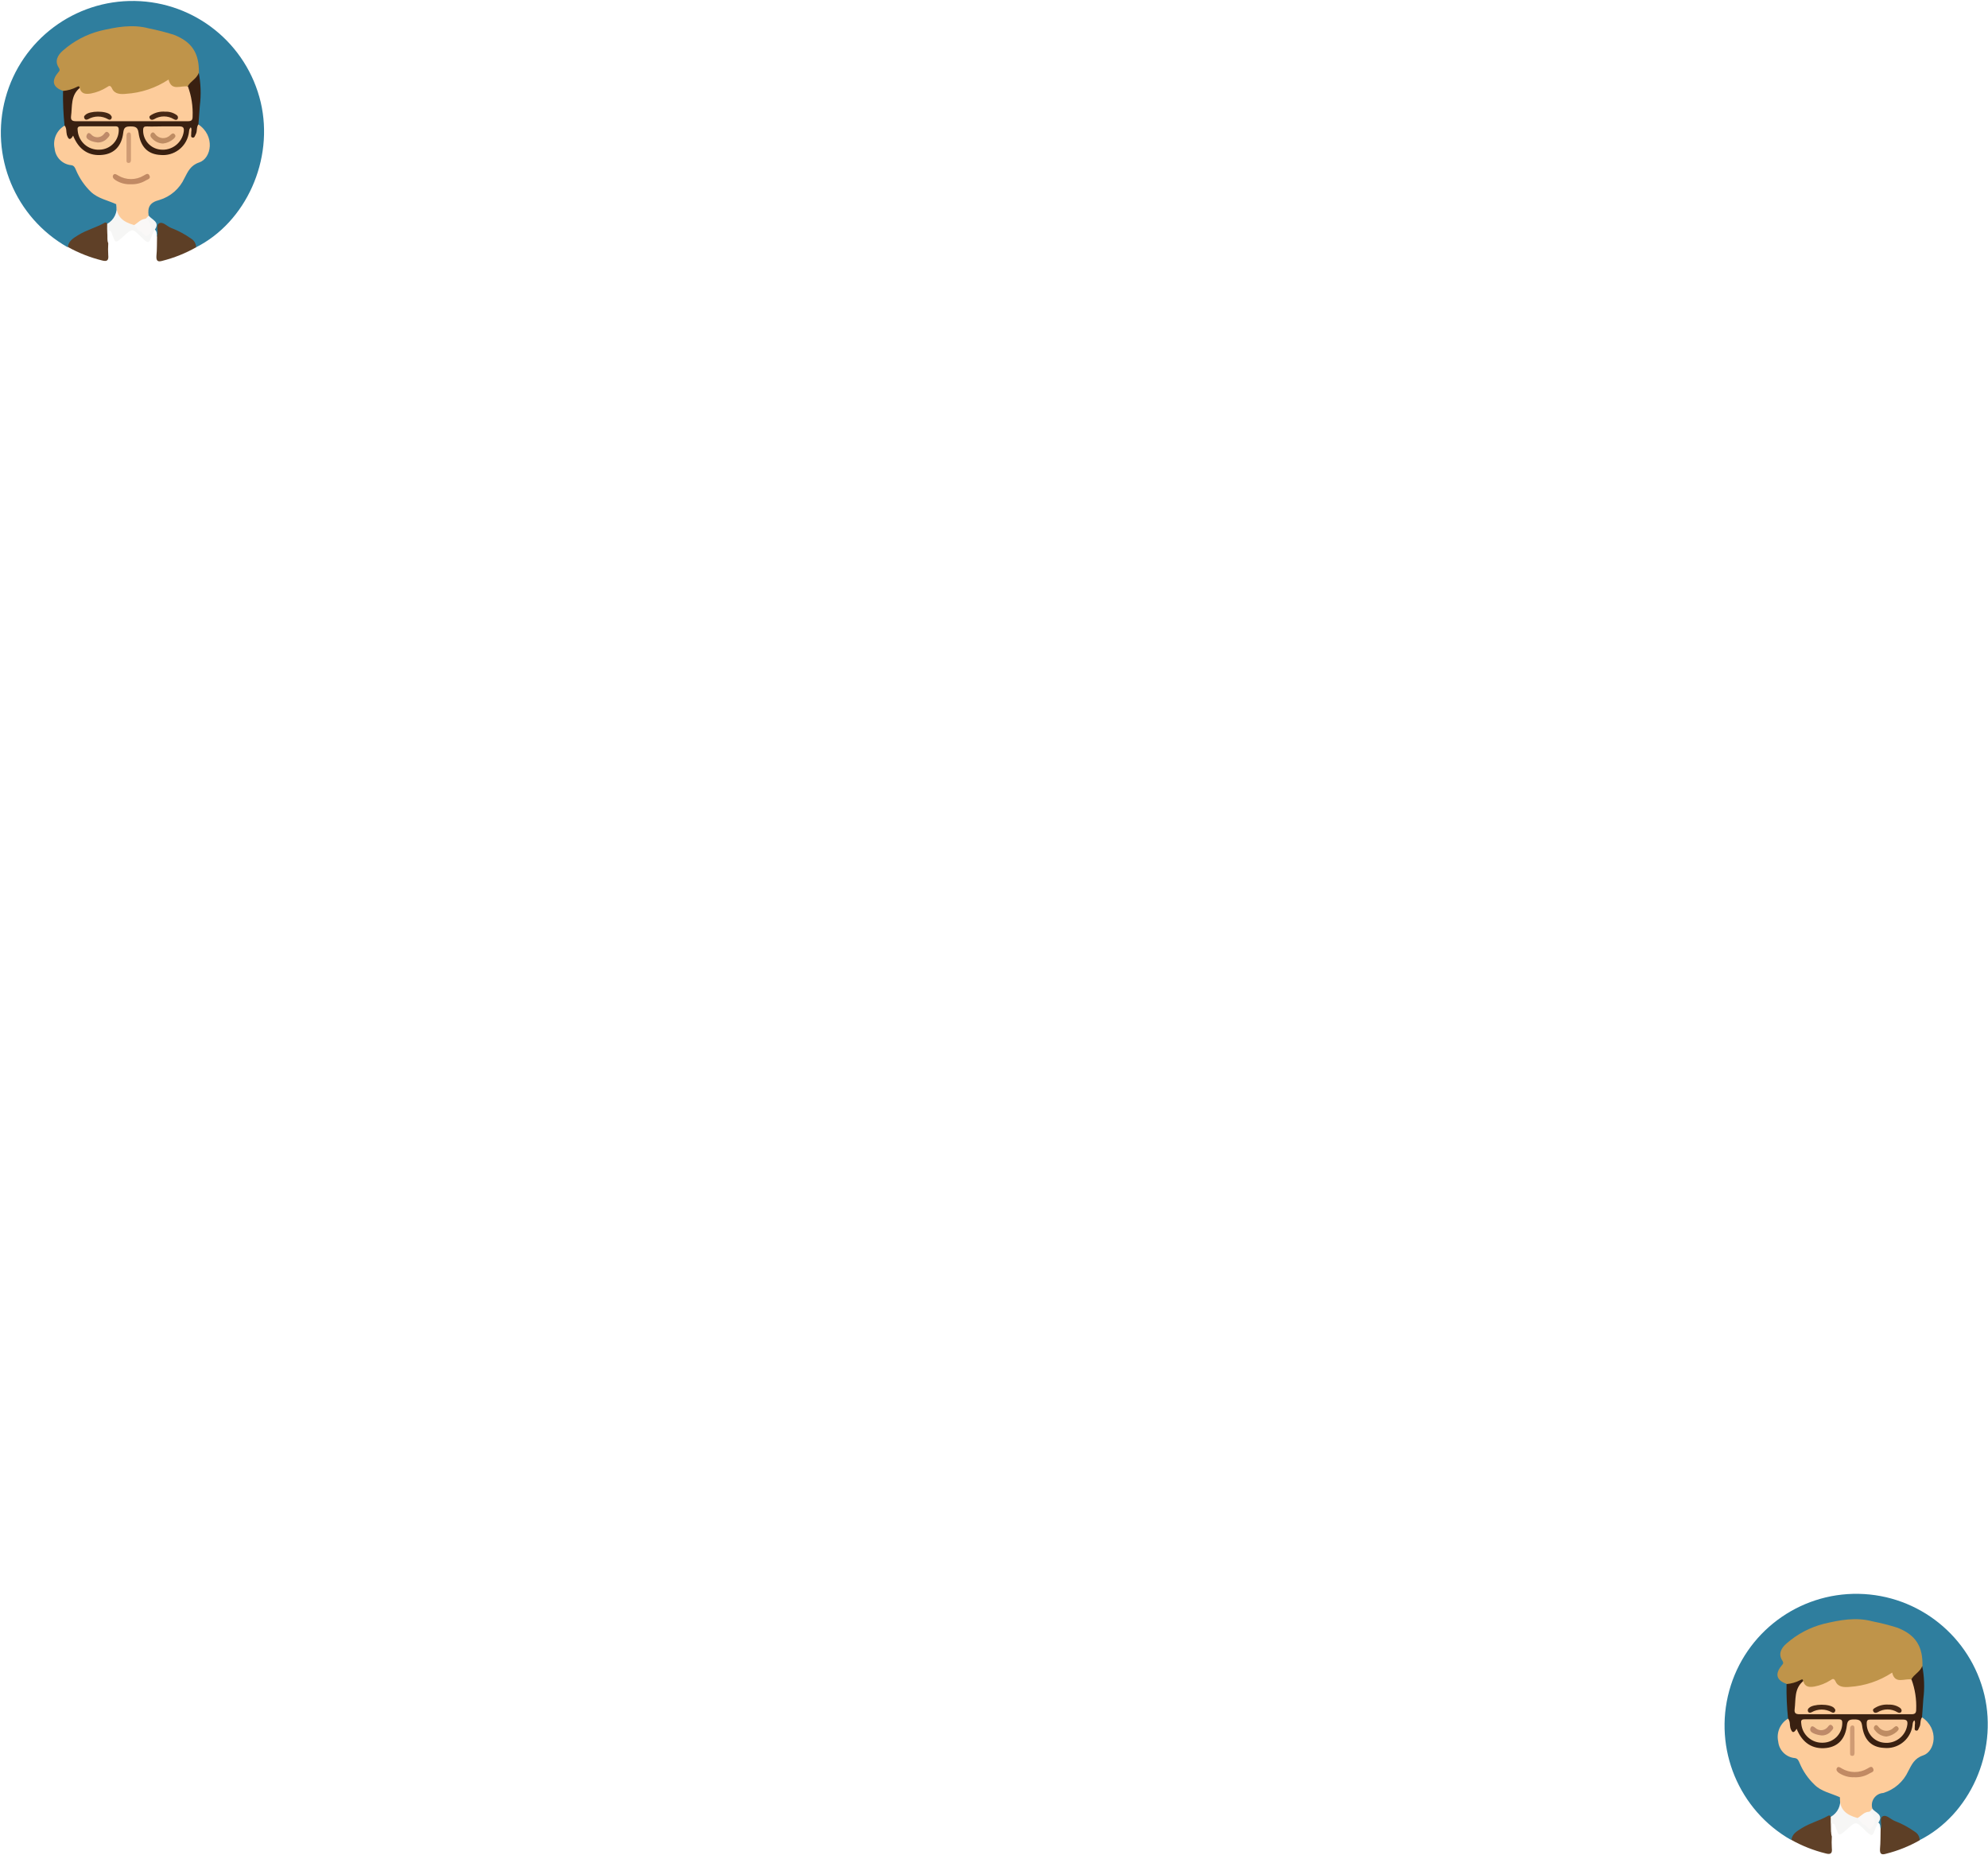
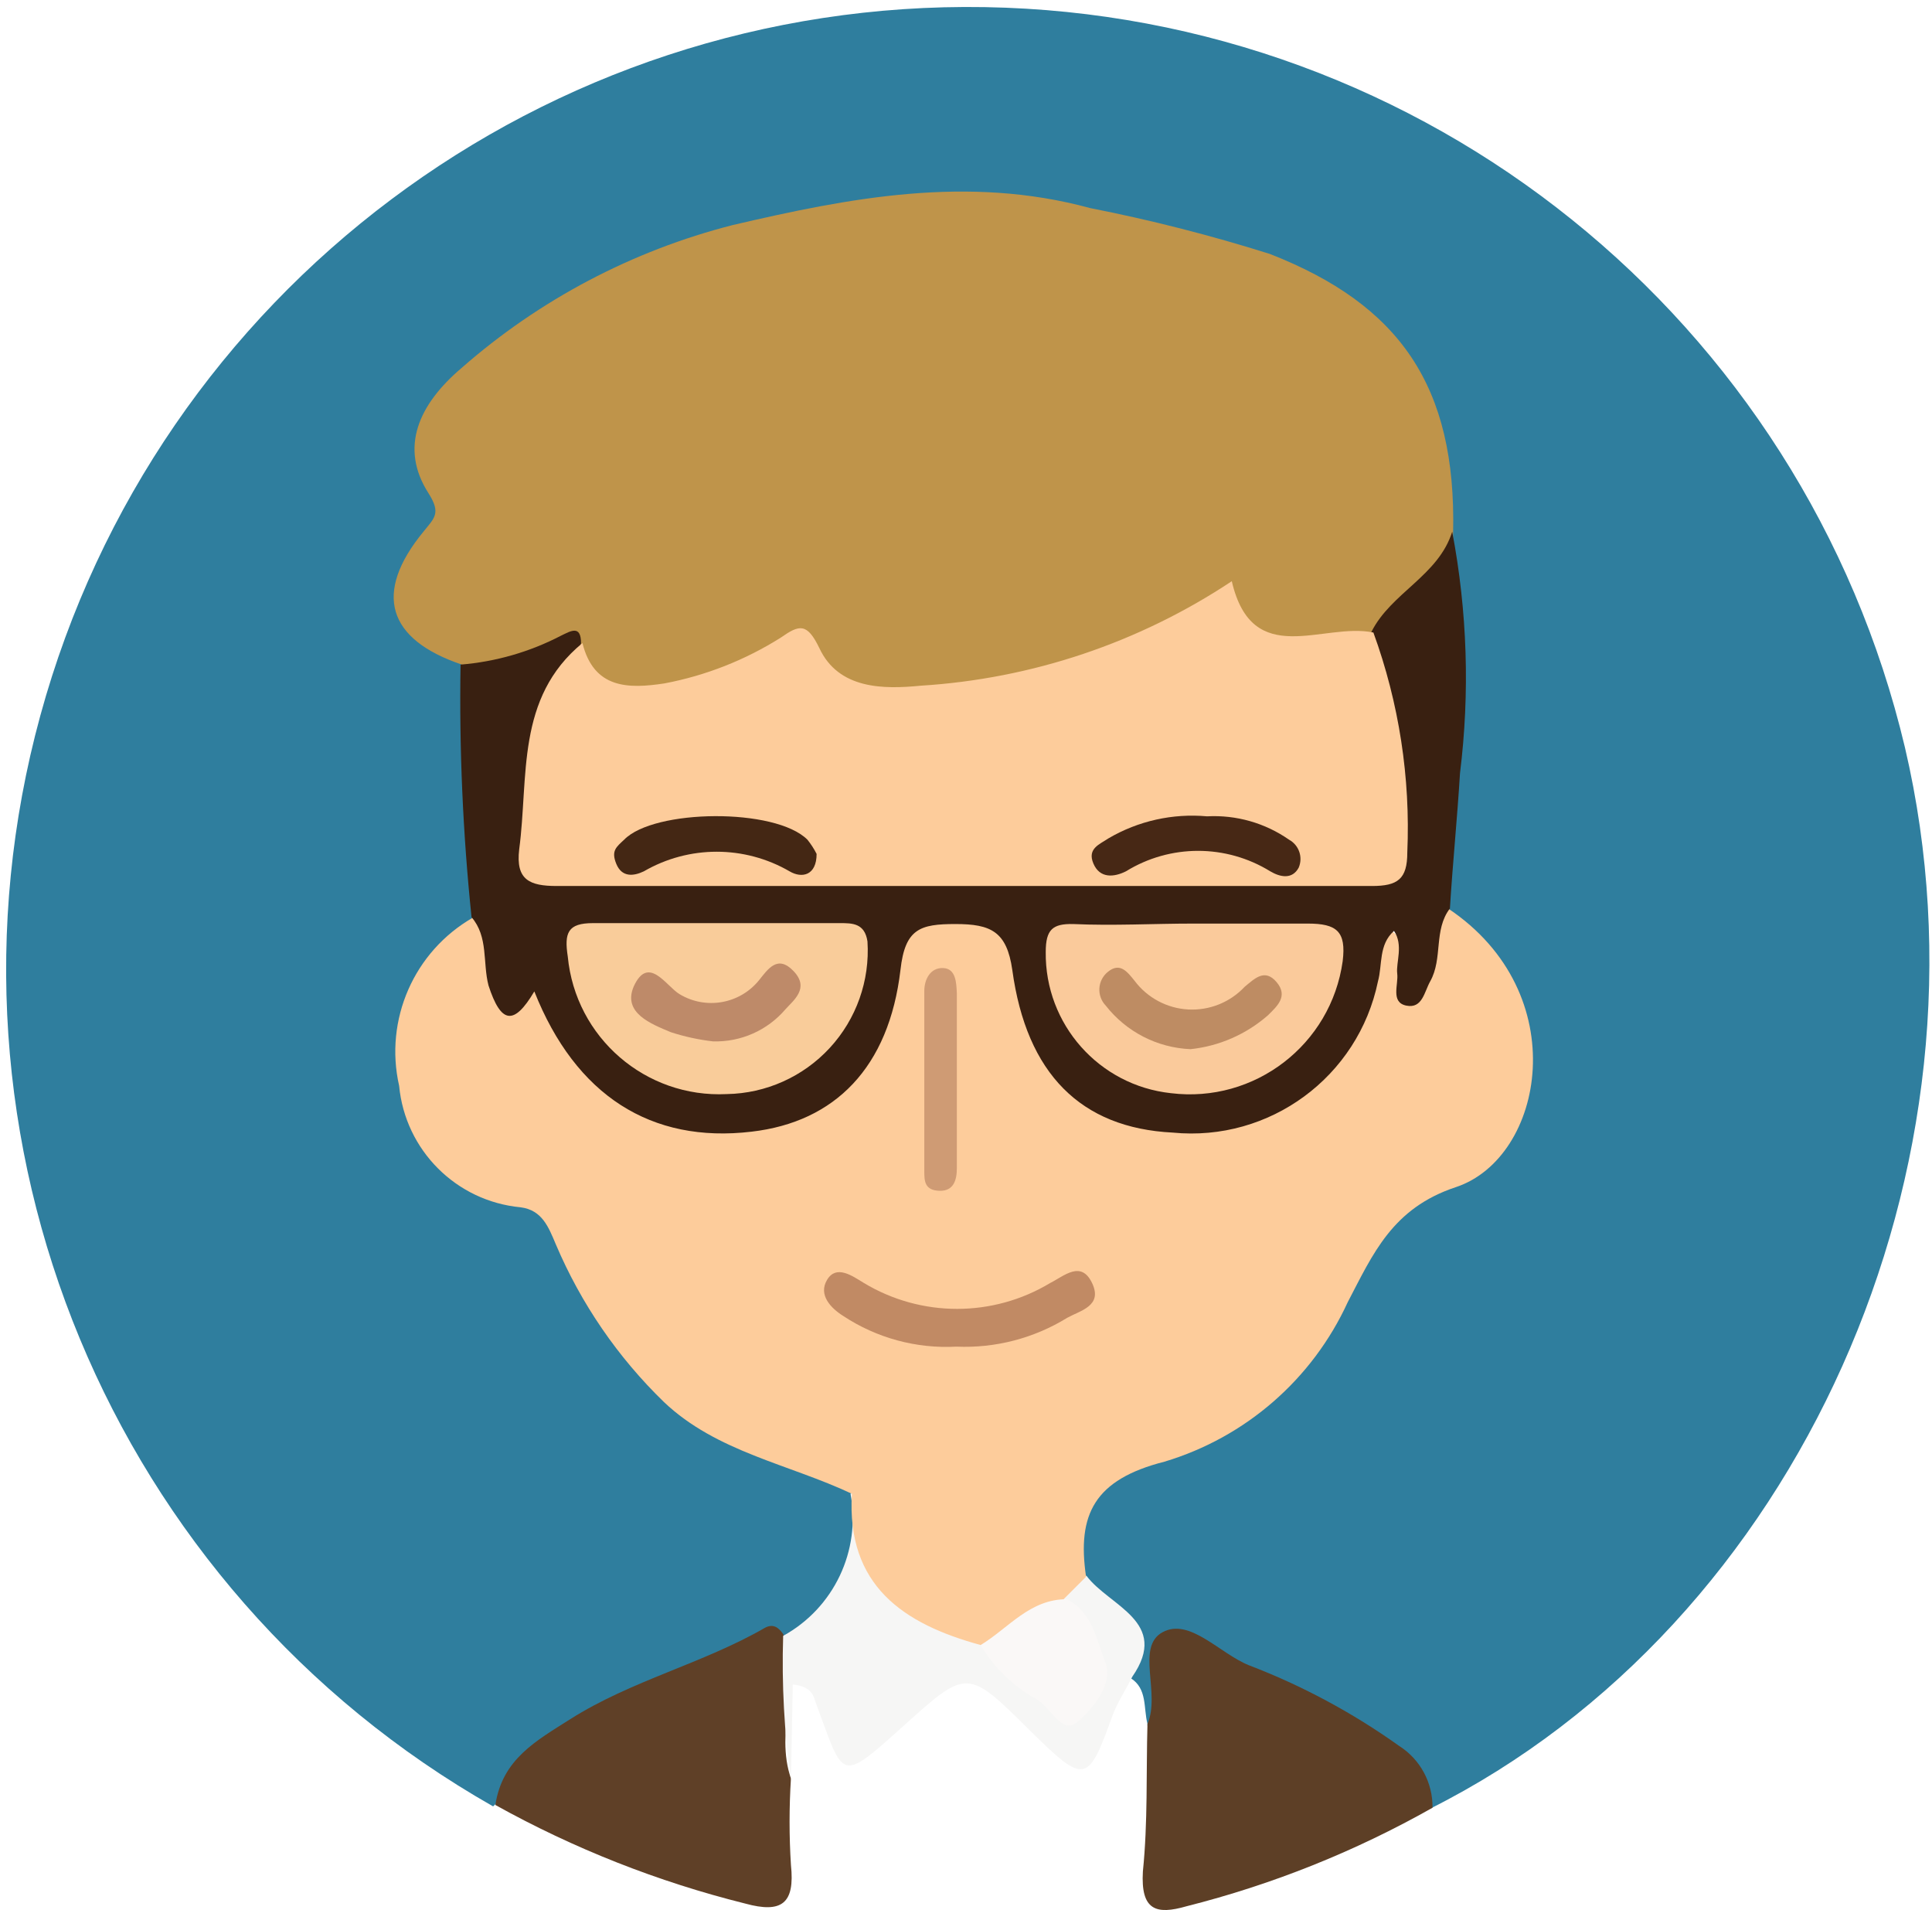
- <svg xmlns="http://www.w3.org/2000/svg" viewBox="0 0 316.97 295.68">
-   <g transform="translate(-1.6 -1.85)">
-     <path d="m301.45 293.48c-.09-.35 0-.77-.37-1 .12-1-.7-1.52-1.13-2.25-.19-1.88-.12-2.09 1.57-2.67a7.94 7.94 0 0 0 4.67-4.53 2 2 0 0 1 1.21-1.21 3.11 3.11 0 0 0 1.3-5.14c-.33-.39-.8-.68-.9-1.24-.18-2.19.35-4.36.16-6.55a4 4 0 0 0 -.08-1.19 1.24 1.24 0 0 1 -.08-.46c.34-2.09-.79-3.44-2.25-4.68a8.21 8.21 0 0 0 -3.94-1.56 18 18 0 0 0 -4.23-.62 17.46 17.46 0 0 0 -11 4 1.74 1.74 0 0 0 -.44 1.86 1.73 1.73 0 0 1 -.06 1.37c-.77 1.31-.71 1.44.51 2.44a.68.68 0 0 1 .21.29 41.75 41.75 0 0 1 .35 5.37 4.27 4.27 0 0 1 -.91 1.24 3 3 0 0 0 1.4 4.86 2.27 2.27 0 0 1 1.44 1.3 7.85 7.85 0 0 0 5.16 4.65 1.46 1.46 0 0 1 1 .64c.34 1.68.1 2.23-1.35 3.18-1.66.73-3.37 1.32-5 2.22-.66.38-1 1-1.51 1.45a21 21 0 1 1 30.82-23.1c2.14 9.14-2.33 19.11-10.36 23.14-1.26-1.86-3.37-2.38-5.22-3.32-.35-.18-.5 0-.53.37s.06.89-.32 1.23h-.08z" fill="#2f7e9e" />
-     <path d="m287.22 295.24c.15-1 .89-1.39 1.63-1.86 1.34-.85 2.89-1.21 4.26-2 .18-.1.29 0 .39.14.4 1-.19 2.11.17 3.15a14.91 14.91 0 0 0 0 1.89c.1.83-.19 1.06-1 .83a22 22 0 0 1 -5.45-2.15z" fill="#5f4027" />
-     <path d="m301.45 293.48c.29-.67-.26-1.68.33-2s1.24.46 1.88.72a14.63 14.63 0 0 1 3.28 1.76 1.55 1.55 0 0 1 .73 1.34 21.32 21.32 0 0 1 -5.37 2.15c-.66.19-1 .09-.95-.76.1-1.07.07-2.15.1-3.21z" fill="#5d3f26" />
-     <path d="m293.67 294.71a18.43 18.43 0 0 1 -.17-3.15 2.94 2.94 0 0 0 1.47-3.1c.2-.07.35.06.34.2-.12 1.73 1.17 2.27 2.4 2.86.49.27.82.74 1.28 1.05.25.17.5.51.82.28a.8.8 0 0 0 .2-1.07 4.42 4.42 0 0 1 -.41-1c0-.34.15-.55.51-.53.5.66 1.84.94 1 2.2a7.27 7.27 0 0 0 -.43.83c-.54 1.51-.6 1.52-1.8.34-1.37-1.35-1.37-1.35-2.77-.1s-1.29 1.16-1.9-.46c-.06-.18-.06-.4-.51-.45z" fill="#f6f6f5" />
-     <path d="m286.49 270.37c-1.64-.55-1.94-1.57-.84-2.91.24-.3.39-.39.11-.84-.64-1-.22-1.94.72-2.73a14.36 14.36 0 0 1 5.91-3.11c2.54-.6 5.13-1.11 7.81-.38a36.44 36.44 0 0 1 3.92 1c2.84 1.11 4.07 2.89 4 6.07 0 1.22-1 1.69-1.81 2.34-1.05.18-2.11.44-3-.46-.34-.35-.66 0-1 .13a17.27 17.27 0 0 1 -5.36 1.59 3.16 3.16 0 0 1 -2.69-.63 1 1 0 0 0 -1.29-.11 7.61 7.61 0 0 1 -2 .72 1.66 1.66 0 0 1 -2-.84c-.4-.43-.7.09-1 .13s-.97.48-1.48.03z" fill="#bf944a" />
-     <path d="m297.78 291.75c-1.69-.45-2.93-1.29-2.81-3.3-1.38-.65-3-.91-4.1-2.05a10.17 10.17 0 0 1 -2.33-3.4c-.16-.38-.3-.75-.77-.81a2.93 2.93 0 0 1 -2.65-2.64 3.4 3.4 0 0 1 1.61-3.68.75.75 0 0 1 .5.62c.12.45.11.94.85.88.37 0 .46.49.63.8a4 4 0 0 0 4.35 2c1.39-.22 2.31-1.18 2.65-3 .17-.88.47-1.37 1.45-1.35a1.49 1.49 0 0 1 1.69 1.42 3.25 3.25 0 0 0 3.07 3 3.78 3.78 0 0 0 4.06-2.48c.1-.26.17-.54.27-.8s.11-.71.46-.77.29.55.59.71c.37-.34.05-1.1.75-1.21 2.77 1.85 2.1 5.44.17 6.08-1.39.46-1.81 1.46-2.36 2.5a6.44 6.44 0 0 1 -4 3.49 1.93 1.93 0 0 0 -1.72 2.51l-.46.47a3.1 3.1 0 0 1 -1.9 1.01z" fill="#fdcc9b" />
-     <path d="m308.05 275.69c-.36.47-.15 1.09-.43 1.58-.14.24-.17.61-.52.54s-.17-.46-.2-.71.14-.62-.08-.93c-.33.31-.24.74-.34 1.11a4.15 4.15 0 0 1 -4.49 3.29c-2-.1-3.19-1.27-3.49-3.54-.12-.85-.47-1-1.24-1s-1.1.1-1.2 1c-.26 2.15-1.43 3.33-3.26 3.55-2.19.25-3.84-.8-4.74-3.06-.46.75-.73.69-1-.14-.13-.49 0-1.05-.37-1.49a45.91 45.91 0 0 1 -.24-5.5 5.76 5.76 0 0 0 2.19-.63c.21-.1.44-.26.44.17a11.24 11.24 0 0 0 -1 3.31c-.17 1.37 0 1.57 1.32 1.6 4.06.06 8.13 0 12.19 0h3.83c1 0 1.34-.45 1.26-1.4s-.22-1.65-.35-2.48a2.18 2.18 0 0 1 0-1.29c.43-.85 1.46-1.23 1.75-2.18a16.59 16.59 0 0 1 .18 5.26c-.05.98-.15 1.96-.21 2.94z" fill="#392011" />
-     <path d="m297.78 291.75c.61-.37 1.07-1 1.87-1 .57.27.67.91.85 1.38.12.32-.26 1-.61 1.3s-.59-.36-.94-.53a3.12 3.12 0 0 1 -1.17-1.15z" fill="#faf8f7" />
-     <path d="m306.38 269.67a12.42 12.42 0 0 1 .74 4.79c0 .59-.22.74-.77.74q-8.89 0-17.79 0c-.6 0-.9-.13-.82-.79.2-1.58-.09-3.31 1.38-4.5.25 1 1 1 1.79.87a7.13 7.13 0 0 0 2.54-1c.4-.27.57-.33.84.24.42.89 1.4.89 2.2.82a13.93 13.93 0 0 0 6.8-2.28c.45 1.93 1.99.87 3.09 1.11z" fill="#fdcc9b" />
-     <path d="m297.28 285.25a4.15 4.15 0 0 1 -2.45-.67c-.27-.18-.55-.47-.35-.8s.54-.08.8.08a4 4 0 0 0 4.07 0c.3-.15.67-.51.91 0s-.25.6-.54.76a4.26 4.26 0 0 1 -2.44.63z" fill="#c18a64" />
-     <path d="m297.29 279.44v1.91c0 .25-.06.51-.38.49s-.33-.21-.33-.42c0-1.31 0-2.62 0-3.94 0-.25.13-.5.41-.49s.29.31.29.54v1.91z" fill="#cf9b74" />
-     <path d="m292.27 279.74a3.32 3.32 0 0 1 -3.47-3c-.09-.53 0-.74.55-.73h5.39c.27 0 .54 0 .59.41a3.12 3.12 0 0 1 -3.06 3.32z" fill="#f9cc9a" />
-     <path d="m302.45 276.05h2.5c.63 0 .84.17.76.82a3.36 3.36 0 0 1 -3.75 2.87 3.05 3.05 0 0 1 -2.73-3.08c0-.49.15-.62.6-.61.87.01 1.75 0 2.62 0z" fill="#faca9b" />
-     <path d="m302.75 273.67a2.93 2.93 0 0 1 1.79.51c.21.17.33.39.21.62s-.4.21-.62.08a3 3 0 0 0 -3.15 0c-.26.13-.57.16-.71-.17s.14-.42.33-.55a3.62 3.62 0 0 1 2.15-.49z" fill="#472815" />
-     <path d="m294.23 274.49c0 .48-.32.55-.59.39a3.21 3.21 0 0 0 -3.19 0c-.22.11-.47.14-.59-.15a.46.46 0 0 1 .17-.53c.65-.67 3.3-.71 4 0a1.9 1.9 0 0 1 .2.29z" fill="#442714" />
-     <path d="m292 278.58a4.71 4.71 0 0 1 -.92-.2c-.43-.17-1.06-.41-.81-1s.71 0 1 .17a1.35 1.35 0 0 0 1.73-.29c.2-.25.41-.58.75-.21s0 .63-.17.83a1.92 1.92 0 0 1 -1.58.7z" fill="#be8a69" />
-     <path d="m302.39 278.76a2.48 2.48 0 0 1 -1.85-1 .49.49 0 0 1 0-.74c.26-.21.42 0 .58.21a1.58 1.58 0 0 0 2.4.12c.22-.18.44-.41.7-.09s0 .53-.19.72a3.23 3.23 0 0 1 -1.64.78z" fill="#be8c63" />
-     <path d="m26.64 39.46c-.09-.35 0-.77-.37-1 .13-1-.7-1.52-1.13-2.24-.19-1.88-.12-2.1 1.57-2.67a8 8 0 0 0 4.67-4.55 2.07 2.07 0 0 1 1.22-1.22 3.1 3.1 0 0 0 1.29-5.13c-.33-.39-.79-.69-.9-1.25-.18-2.19.35-4.36.16-6.55a3.9 3.9 0 0 0 -.08-1.18 1.1 1.1 0 0 1 -.07-.47c.33-2.08-.8-3.44-2.25-4.68a8.39 8.39 0 0 0 -3.95-1.52 18.53 18.53 0 0 0 -4.23-.61 17.4 17.4 0 0 0 -11 4 1.73 1.73 0 0 0 -.44 1.86 1.7 1.7 0 0 1 -.06 1.36c-.77 1.32-.71 1.44.52 2.44a.84.84 0 0 1 .2.29 40.24 40.24 0 0 1 .35 5.37c-.15.52-.6.83-.91 1.24a3 3 0 0 0 1.4 4.86 2.27 2.27 0 0 1 1.44 1.3 7.85 7.85 0 0 0 5.16 4.65 1.53 1.53 0 0 1 1 .64c.34 1.68.11 2.23-1.35 3.18a53.68 53.68 0 0 0 -5 2.23c-.67.37-1 1-1.52 1.45a21 21 0 1 1 30.81-23.1c2.14 9.14-2.33 19.12-10.36 23.15-1.26-1.86-3.37-2.39-5.22-3.32-.35-.18-.5 0-.53.37s.06.88-.31 1.22c0 0-.07 0-.09 0a.31.31 0 0 1 -.02-.12z" fill="#2f7e9e" />
-     <path d="m12.41 41.23c.15-1 .89-1.4 1.63-1.87 1.34-.85 2.89-1.21 4.26-2 .18-.09.29 0 .39.14.4 1-.19 2.12.17 3.15a14.9 14.9 0 0 0 0 1.89c.09.84-.2 1.06-1 .84a22.35 22.35 0 0 1 -5.45-2.15z" fill="#5f4027" />
-     <path d="m26.64 39.46c.29-.67-.26-1.68.33-2s1.24.46 1.88.72a14.63 14.63 0 0 1 3.28 1.76 1.57 1.57 0 0 1 .73 1.35 21.7 21.7 0 0 1 -5.37 2.15c-.66.19-1 .09-.95-.76.11-1.08.07-2.15.1-3.22z" fill="#5d3f26" />
-     <path d="m18.86 40.69a18.43 18.43 0 0 1 -.17-3.15 2.93 2.93 0 0 0 1.47-3.1.24.24 0 0 1 .34.21c-.11 1.73 1.18 2.26 2.4 2.85.49.28.82.75 1.28 1.06.25.16.5.51.82.27a.79.79 0 0 0 .2-1.07 4.23 4.23 0 0 1 -.41-1c0-.33.15-.54.52-.53.49.66 1.83 1 1 2.2-.14.28-.32.55-.43.84-.54 1.5-.6 1.52-1.8.34-1.37-1.36-1.37-1.36-2.77-.1s-1.29 1.15-1.89-.46c-.07-.18-.07-.4-.52-.45z" fill="#f6f6f5" />
-     <path d="m11.68 16.35c-1.63-.55-1.94-1.56-.84-2.9.24-.3.39-.4.11-.84-.64-1-.21-1.94.72-2.73a14.36 14.36 0 0 1 5.92-3.12c2.53-.59 5.12-1.1 7.8-.37a36.38 36.38 0 0 1 3.92 1c2.84 1.11 4.07 2.89 4 6.07 0 1.22-1 1.69-1.8 2.34-1.06.18-2.12.45-3-.46-.34-.34-.66 0-1 .14a17 17 0 0 1 -5.35 1.58 3.17 3.17 0 0 1 -2.7-.62 1 1 0 0 0 -1.29-.12 7.16 7.16 0 0 1 -2 .72 1.65 1.65 0 0 1 -2-.84c-.4-.43-.69.09-1 .13s-1.01.48-1.49.02z" fill="#bf944a" />
-     <path d="m23 37.74c-1.69-.46-2.93-1.3-2.81-3.3-1.38-.65-2.95-.91-4.1-2a10.52 10.52 0 0 1 -2.36-3.44c-.16-.38-.3-.75-.77-.81a2.94 2.94 0 0 1 -2.65-2.65 3.37 3.37 0 0 1 1.61-3.67.75.75 0 0 1 .5.61c.12.46.11.94.85.88.37 0 .46.5.63.8a4 4 0 0 0 4.35 2c1.39-.21 2.31-1.18 2.65-3 .17-.88.47-1.36 1.45-1.35a1.49 1.49 0 0 1 1.65 1.42 3.28 3.28 0 0 0 3.07 3 3.79 3.79 0 0 0 4.06-2.49c.1-.26.17-.53.27-.79s.11-.72.46-.78.29.56.6.71c.36-.34 0-1.09.74-1.21 2.77 1.85 2.1 5.44.17 6.08-1.39.46-1.81 1.46-2.36 2.51a6.43 6.43 0 0 1 -4 3.48c-1.53.39-1.91 1.15-1.71 2.51l-.47.47a3.14 3.14 0 0 1 -1.83 1.02z" fill="#fdcc9b" />
-     <path d="m33.24 21.67c-.36.47-.15 1.09-.43 1.59-.13.23-.17.6-.52.53s-.17-.46-.2-.7.14-.62-.07-.93c-.34.3-.25.74-.35 1.1a4.16 4.16 0 0 1 -4.48 3.3c-2-.1-3.19-1.28-3.5-3.55-.12-.84-.47-1-1.24-1s-1.1.1-1.2 1c-.25 2.13-1.43 3.32-3.25 3.53-2.19.26-3.84-.79-4.74-3.06-.45.76-.73.7-1-.13-.13-.5 0-1.06-.37-1.49a46.08 46.08 0 0 1 -.24-5.51 5.76 5.76 0 0 0 2.19-.63c.21-.1.44-.25.44.17a11.7 11.7 0 0 0 -1 3.32c-.16 1.36 0 1.57 1.32 1.59 4.06.07 8.13 0 12.19 0h3.83c1 0 1.34-.45 1.26-1.39s-.22-1.66-.35-2.49a2.18 2.18 0 0 1 0-1.29c.43-.85 1.46-1.22 1.76-2.18a17 17 0 0 1 .17 5.27c-.06.99-.16 1.97-.22 2.95z" fill="#392011" />
-     <path d="m23 37.74c.61-.37 1.07-1 1.88-1 .56.28.66.92.84 1.38s-.26 1-.61 1.3-.59-.36-.93-.52a3.22 3.22 0 0 1 -1.18-1.16z" fill="#faf8f7" />
-     <path d="m31.57 15.65a12.45 12.45 0 0 1 .74 4.8c0 .58-.21.73-.77.73q-8.89 0-17.79 0c-.59 0-.9-.13-.82-.8.21-1.58-.08-3.3 1.38-4.5.25 1 1 1 1.79.88a7.31 7.31 0 0 0 2.54-1c.4-.28.57-.33.84.23.42.9 1.4.9 2.21.82a13.82 13.82 0 0 0 6.79-2.28c.45 1.94 1.99.89 3.09 1.12z" fill="#fdcc9b" />
-     <path d="m22.47 31.23a4.08 4.08 0 0 1 -2.47-.67c-.27-.17-.55-.46-.35-.79s.54-.09.8.07a3.94 3.94 0 0 0 4.07 0c.3-.15.67-.5.91 0s-.25.6-.54.76a4.26 4.26 0 0 1 -2.42.63z" fill="#c18a64" />
-     <path d="m22.48 25.43v1.91c0 .24-.06.5-.38.49s-.33-.21-.33-.42c0-1.32 0-2.63 0-3.94 0-.25.13-.51.41-.5s.29.32.3.55z" fill="#cf9b74" />
-     <path d="m17.46 25.72a3.32 3.32 0 0 1 -3.47-3c-.08-.52 0-.73.55-.73h5.39c.27 0 .54 0 .6.4a3.13 3.13 0 0 1 -3.07 3.33z" fill="#f9cc9a" />
-     <path d="m27.64 22h2.5c.63 0 .84.17.76.82a3.37 3.37 0 0 1 -3.75 2.88 3.06 3.06 0 0 1 -2.73-3.08c0-.49.15-.62.6-.61.88.04 1.75-.01 2.62-.01z" fill="#faca9b" />
-     <path d="m27.94 19.66a2.86 2.86 0 0 1 1.79.51.48.48 0 0 1 .21.61c-.14.26-.4.21-.62.08a3 3 0 0 0 -3.15 0c-.26.13-.57.16-.71-.17s.14-.42.33-.55a3.61 3.61 0 0 1 2.15-.48z" fill="#472815" />
-     <path d="m19.42 20.48c0 .47-.32.54-.59.38a3.17 3.17 0 0 0 -3.18 0c-.23.11-.48.13-.6-.16s0-.37.17-.53c.65-.67 3.3-.7 4 0a1.78 1.78 0 0 1 .2.31z" fill="#442714" />
-     <path d="m17.16 24.57a4.71 4.71 0 0 1 -.92-.2c-.43-.18-1.06-.42-.81-1 .32-.7.71 0 1 .17a1.34 1.34 0 0 0 1.73-.3c.2-.25.41-.57.76-.2s0 .63-.18.83a2 2 0 0 1 -1.58.7z" fill="#be8a69" />
-     <path d="m27.58 24.74a2.48 2.48 0 0 1 -1.85-.95.5.5 0 0 1 .05-.74c.26-.21.42 0 .58.2a1.57 1.57 0 0 0 2.4.13c.22-.18.44-.41.7-.1s0 .53-.19.72a3.05 3.05 0 0 1 -1.69.74z" fill="#be8c63" />
-   </g>
+ <svg xmlns="http://www.w3.org/2000/svg" viewBox="0 0 42.16 41.66">
+   <path d="M26.64,39.46c-.09-.35,0-.77-.37-1,.13-1-.7-1.52-1.13-2.24-.19-1.88-.12-2.1,1.57-2.67A8,8,0,0,0,31.38,29a2.07,2.07,0,0,1,1.22-1.22,3.1,3.1,0,0,0,1.29-5.13c-.33-.39-.79-.69-.9-1.25-.18-2.19.35-4.36.16-6.55a3.9,3.9,0,0,0-.08-1.18,1.1,1.1,0,0,1-.07-.47c.33-2.08-.8-3.44-2.25-4.68A8.39,8.39,0,0,0,26.8,7a18.53,18.53,0,0,0-4.23-.61,17.4,17.4,0,0,0-11,4,1.73,1.73,0,0,0-.44,1.86,1.7,1.7,0,0,1-.06,1.36c-.77,1.32-.71,1.44.52,2.44a.84.84,0,0,1,.2.29,40.24,40.24,0,0,1,.35,5.37c-.15.52-.6.83-.91,1.24a3,3,0,0,0,1.4,4.86,2.27,2.27,0,0,1,1.44,1.3,7.85,7.85,0,0,0,5.16,4.65,1.53,1.53,0,0,1,1,.64c.34,1.68.11,2.23-1.35,3.18a53.68,53.68,0,0,0-5,2.23c-.67.37-1,1-1.52,1.45a21,21,0,1,1,30.81-23.1c2.14,9.14-2.33,19.12-10.36,23.15-1.26-1.86-3.37-2.39-5.22-3.32-.35-.18-.5,0-.53.37s.06.88-.31,1.22c0,0-.07,0-.09,0A.31.31,0,0,1,26.64,39.46Z" transform="translate(-1.6 -1.85)" style="fill:#2f7e9e" />
+   <path d="M12.41,41.23c.15-1,.89-1.4,1.63-1.87,1.34-.85,2.89-1.21,4.26-2,.18-.09.29,0,.39.14.4,1-.19,2.12.17,3.15a14.9,14.9,0,0,0,0,1.89c.09.84-.2,1.06-1,.84A22.35,22.35,0,0,1,12.41,41.23Z" transform="translate(-1.6 -1.85)" style="fill:#5f4027" />
+   <path d="M26.64,39.46c.29-.67-.26-1.68.33-2s1.24.46,1.88.72a14.63,14.63,0,0,1,3.28,1.76,1.57,1.57,0,0,1,.73,1.35,21.7,21.7,0,0,1-5.37,2.15c-.66.19-1,.09-.95-.76C26.65,41.6,26.61,40.53,26.64,39.46Z" transform="translate(-1.6 -1.85)" style="fill:#5d3f26" />
+   <path d="M18.86,40.69a18.43,18.43,0,0,1-.17-3.15,2.93,2.93,0,0,0,1.47-3.1.24.24,0,0,1,.34.21c-.11,1.73,1.18,2.26,2.4,2.85.49.28.82.75,1.28,1.06.25.16.5.51.82.27a.79.79,0,0,0,.2-1.07,4.23,4.23,0,0,1-.41-1c0-.33.15-.54.52-.53.49.66,1.83,1,1,2.2-.14.28-.32.55-.43.84-.54,1.5-.6,1.52-1.8.34-1.37-1.36-1.37-1.36-2.77-.1s-1.29,1.15-1.89-.46c-.07-.18-.07-.4-.52-.45Z" transform="translate(-1.6 -1.85)" style="fill:#f6f6f5" />
+   <path d="M11.68,16.35c-1.63-.55-1.94-1.56-.84-2.9.24-.3.39-.4.11-.84-.64-1-.21-1.94.72-2.73a14.36,14.36,0,0,1,5.92-3.12c2.53-.59,5.12-1.1,7.8-.37a36.38,36.38,0,0,1,3.92,1c2.84,1.11,4.07,2.89,4,6.07,0,1.22-1,1.69-1.8,2.34-1.06.18-2.12.45-3-.46-.34-.34-.66,0-1,.14a17,17,0,0,1-5.35,1.58,3.17,3.17,0,0,1-2.7-.62,1,1,0,0,0-1.29-.12,7.16,7.16,0,0,1-2,.72,1.65,1.65,0,0,1-2-.84c-.4-.43-.69.09-1,.13S12.16,16.81,11.68,16.35Z" transform="translate(-1.6 -1.85)" style="fill:#bf944a" />
+   <path d="M23,37.74c-1.69-.46-2.93-1.3-2.81-3.3-1.38-.65-2.95-.91-4.1-2A10.52,10.52,0,0,1,13.73,29c-.16-.38-.3-.75-.77-.81a2.94,2.94,0,0,1-2.65-2.65,3.37,3.37,0,0,1,1.61-3.67.75.75,0,0,1,.5.61c.12.46.11.94.85.88.37,0,.46.5.63.8a4,4,0,0,0,4.35,2c1.39-.21,2.31-1.18,2.65-3,.17-.88.47-1.36,1.45-1.35A1.49,1.49,0,0,1,24,23.23a3.28,3.28,0,0,0,3.07,3,3.79,3.79,0,0,0,4.06-2.49c.1-.26.17-.53.27-.79s.11-.72.46-.78.29.56.6.71c.36-.34,0-1.09.74-1.21,2.77,1.85,2.1,5.44.17,6.08-1.39.46-1.81,1.46-2.36,2.51a6.43,6.43,0,0,1-4,3.48c-1.53.39-1.91,1.15-1.71,2.51l-.47.47A3.14,3.14,0,0,1,23,37.74Z" transform="translate(-1.6 -1.85)" style="fill:#fdcc9b" />
+   <path d="M33.24,21.67c-.36.47-.15,1.09-.43,1.59-.13.23-.17.6-.52.53s-.17-.46-.2-.7.14-.62-.07-.93c-.34.3-.25.74-.35,1.1a4.16,4.16,0,0,1-4.48,3.3c-2-.1-3.19-1.28-3.5-3.55-.12-.84-.47-1-1.24-1s-1.1.1-1.2,1C21,25.14,19.82,26.33,18,26.54c-2.19.26-3.84-.79-4.74-3.06-.45.76-.73.7-1-.13-.13-.5,0-1.06-.37-1.49a46.08,46.08,0,0,1-.24-5.51,5.76,5.76,0,0,0,2.19-.63c.21-.1.44-.25.44.17a11.7,11.7,0,0,0-1,3.32c-.16,1.36,0,1.57,1.32,1.59,4.06.07,8.13,0,12.19,0h3.83c1,0,1.34-.45,1.26-1.39s-.22-1.66-.35-2.49a2.18,2.18,0,0,1,0-1.29c.43-.85,1.46-1.22,1.76-2.18a17,17,0,0,1,.17,5.27C33.4,19.71,33.3,20.69,33.24,21.67Z" transform="translate(-1.6 -1.85)" style="fill:#392011" />
+   <path d="M23,37.74c.61-.37,1.07-1,1.88-1,.56.28.66.92.84,1.38s-.26,1-.61,1.3-.59-.36-.93-.52A3.22,3.22,0,0,1,23,37.74Z" transform="translate(-1.6 -1.85)" style="fill:#faf8f7" />
+   <path d="M31.57,15.65a12.45,12.45,0,0,1,.74,4.8c0,.58-.21.73-.77.73q-8.89,0-17.79,0c-.59,0-.9-.13-.82-.8.21-1.58-.08-3.3,1.38-4.5.25,1,1,1,1.79.88a7.31,7.31,0,0,0,2.54-1c.4-.28.57-.33.84.23.42.9,1.4.9,2.21.82a13.82,13.82,0,0,0,6.79-2.28C28.93,16.47,30.47,15.42,31.57,15.65Z" transform="translate(-1.6 -1.85)" style="fill:#fdcc9b" />
+   <path d="M22.47,31.23A4.08,4.08,0,0,1,20,30.56c-.27-.17-.55-.46-.35-.79s.54-.09.8.07a3.94,3.94,0,0,0,4.07,0c.3-.15.67-.5.91,0s-.25.6-.54.76A4.26,4.26,0,0,1,22.47,31.23Z" transform="translate(-1.6 -1.85)" style="fill:#c18a64" />
+   <path d="M22.48,25.43c0,.63,0,1.27,0,1.91,0,.24-.06.5-.38.49s-.33-.21-.33-.42c0-1.32,0-2.63,0-3.94,0-.25.13-.51.41-.5s.29.32.3.55v1.91Z" transform="translate(-1.6 -1.85)" style="fill:#cf9b74" />
+   <path d="M17.46,25.72a3.32,3.32,0,0,1-3.47-3c-.08-.52,0-.73.55-.73,1.8,0,3.59,0,5.39,0,.27,0,.54,0,.6.4A3.13,3.13,0,0,1,17.46,25.72Z" transform="translate(-1.6 -1.85)" style="fill:#f9cc9a" />
+   <path d="M27.64,22c.84,0,1.67,0,2.5,0,.63,0,.84.17.76.82a3.37,3.37,0,0,1-3.75,2.88,3.06,3.06,0,0,1-2.73-3.08c0-.49.15-.62.6-.61C25.9,22.05,26.77,22,27.64,22Z" transform="translate(-1.6 -1.85)" style="fill:#faca9b" />
+   <path d="M27.94,19.66a2.86,2.86,0,0,1,1.79.51.48.48,0,0,1,.21.61c-.14.26-.4.21-.62.08a3,3,0,0,0-3.15,0c-.26.13-.57.16-.71-.17s.14-.42.33-.55A3.61,3.61,0,0,1,27.94,19.66Z" transform="translate(-1.6 -1.85)" style="fill:#472815" />
+   <path d="M19.42,20.48c0,.47-.32.54-.59.38a3.17,3.17,0,0,0-3.18,0c-.23.11-.48.13-.6-.16s0-.37.17-.53c.65-.67,3.3-.7,4,0A1.78,1.78,0,0,1,19.42,20.48Z" transform="translate(-1.6 -1.85)" style="fill:#442714" />
+   <path d="M17.16,24.57a4.71,4.71,0,0,1-.92-.2c-.43-.18-1.06-.42-.81-1,.32-.7.71,0,1,.17a1.34,1.34,0,0,0,1.73-.3c.2-.25.41-.57.76-.2s0,.63-.18.83A2,2,0,0,1,17.16,24.57Z" transform="translate(-1.6 -1.85)" style="fill:#be8a69" />
+   <path d="M27.58,24.74a2.48,2.48,0,0,1-1.85-.95.5.5,0,0,1,.05-.74c.26-.21.42,0,.58.2a1.57,1.57,0,0,0,2.4.13c.22-.18.44-.41.7-.1s0,.53-.19.72A3.05,3.05,0,0,1,27.58,24.74Z" transform="translate(-1.6 -1.85)" style="fill:#be8c63" />
</svg>
